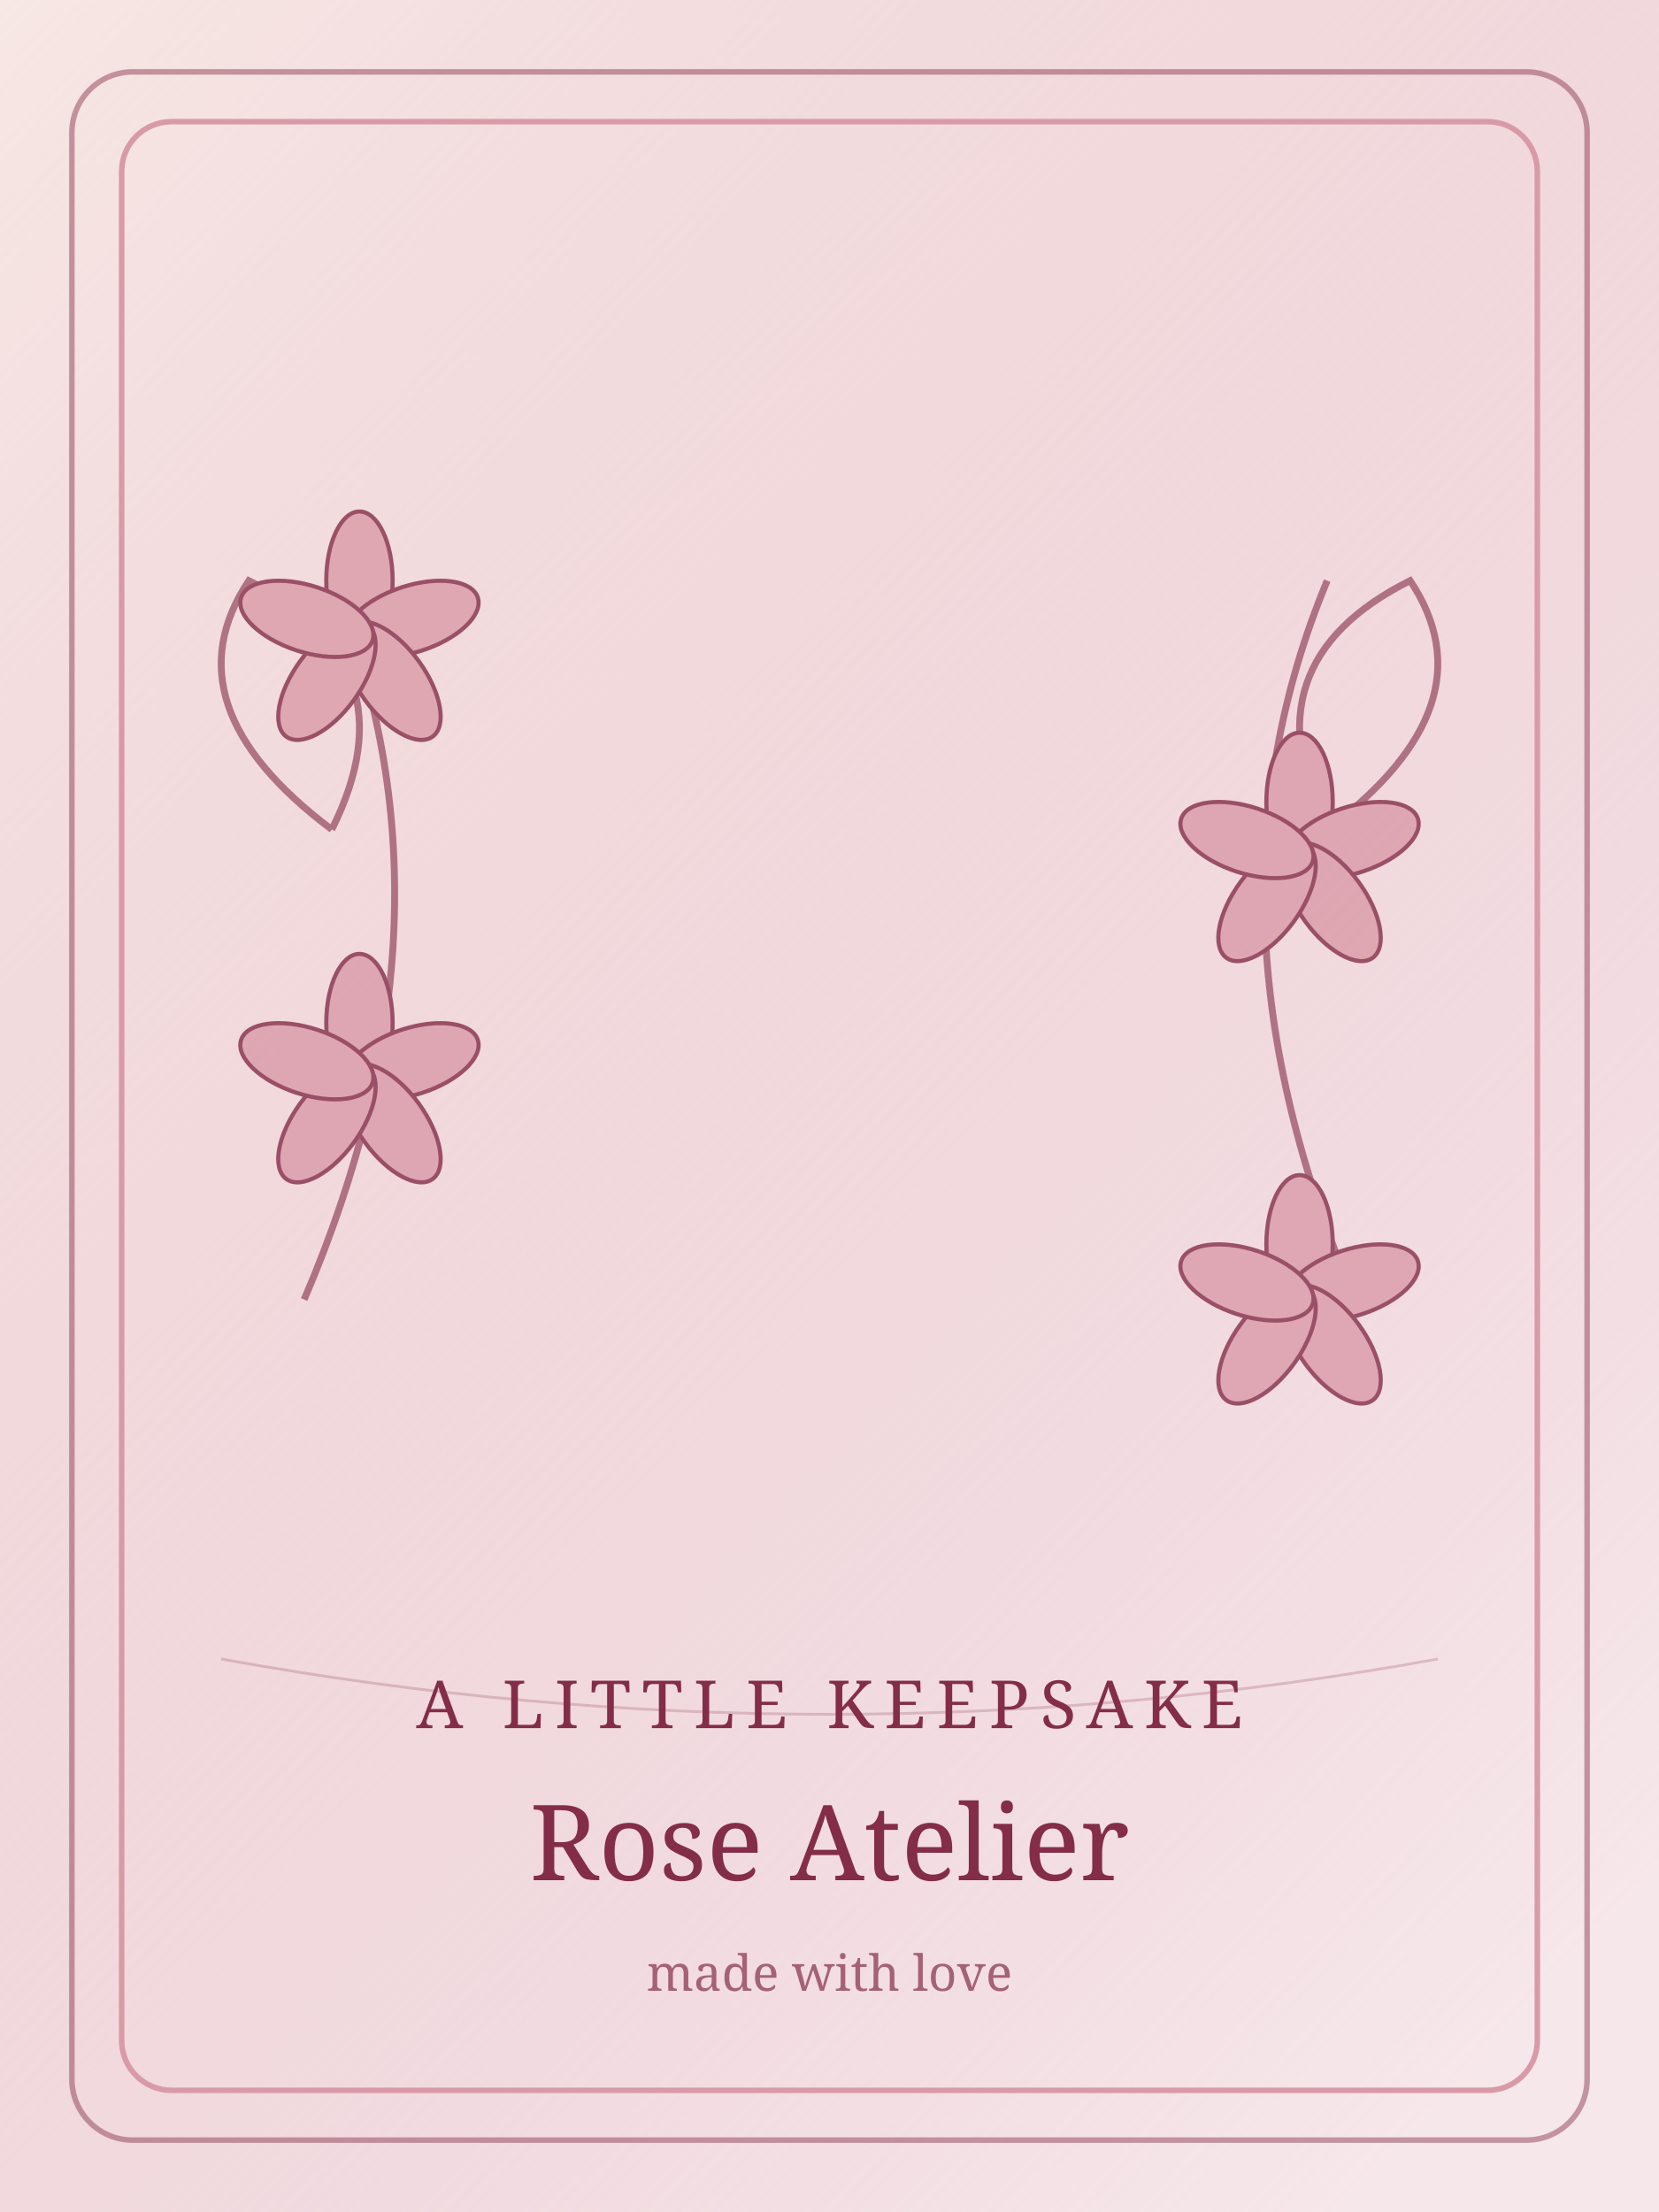
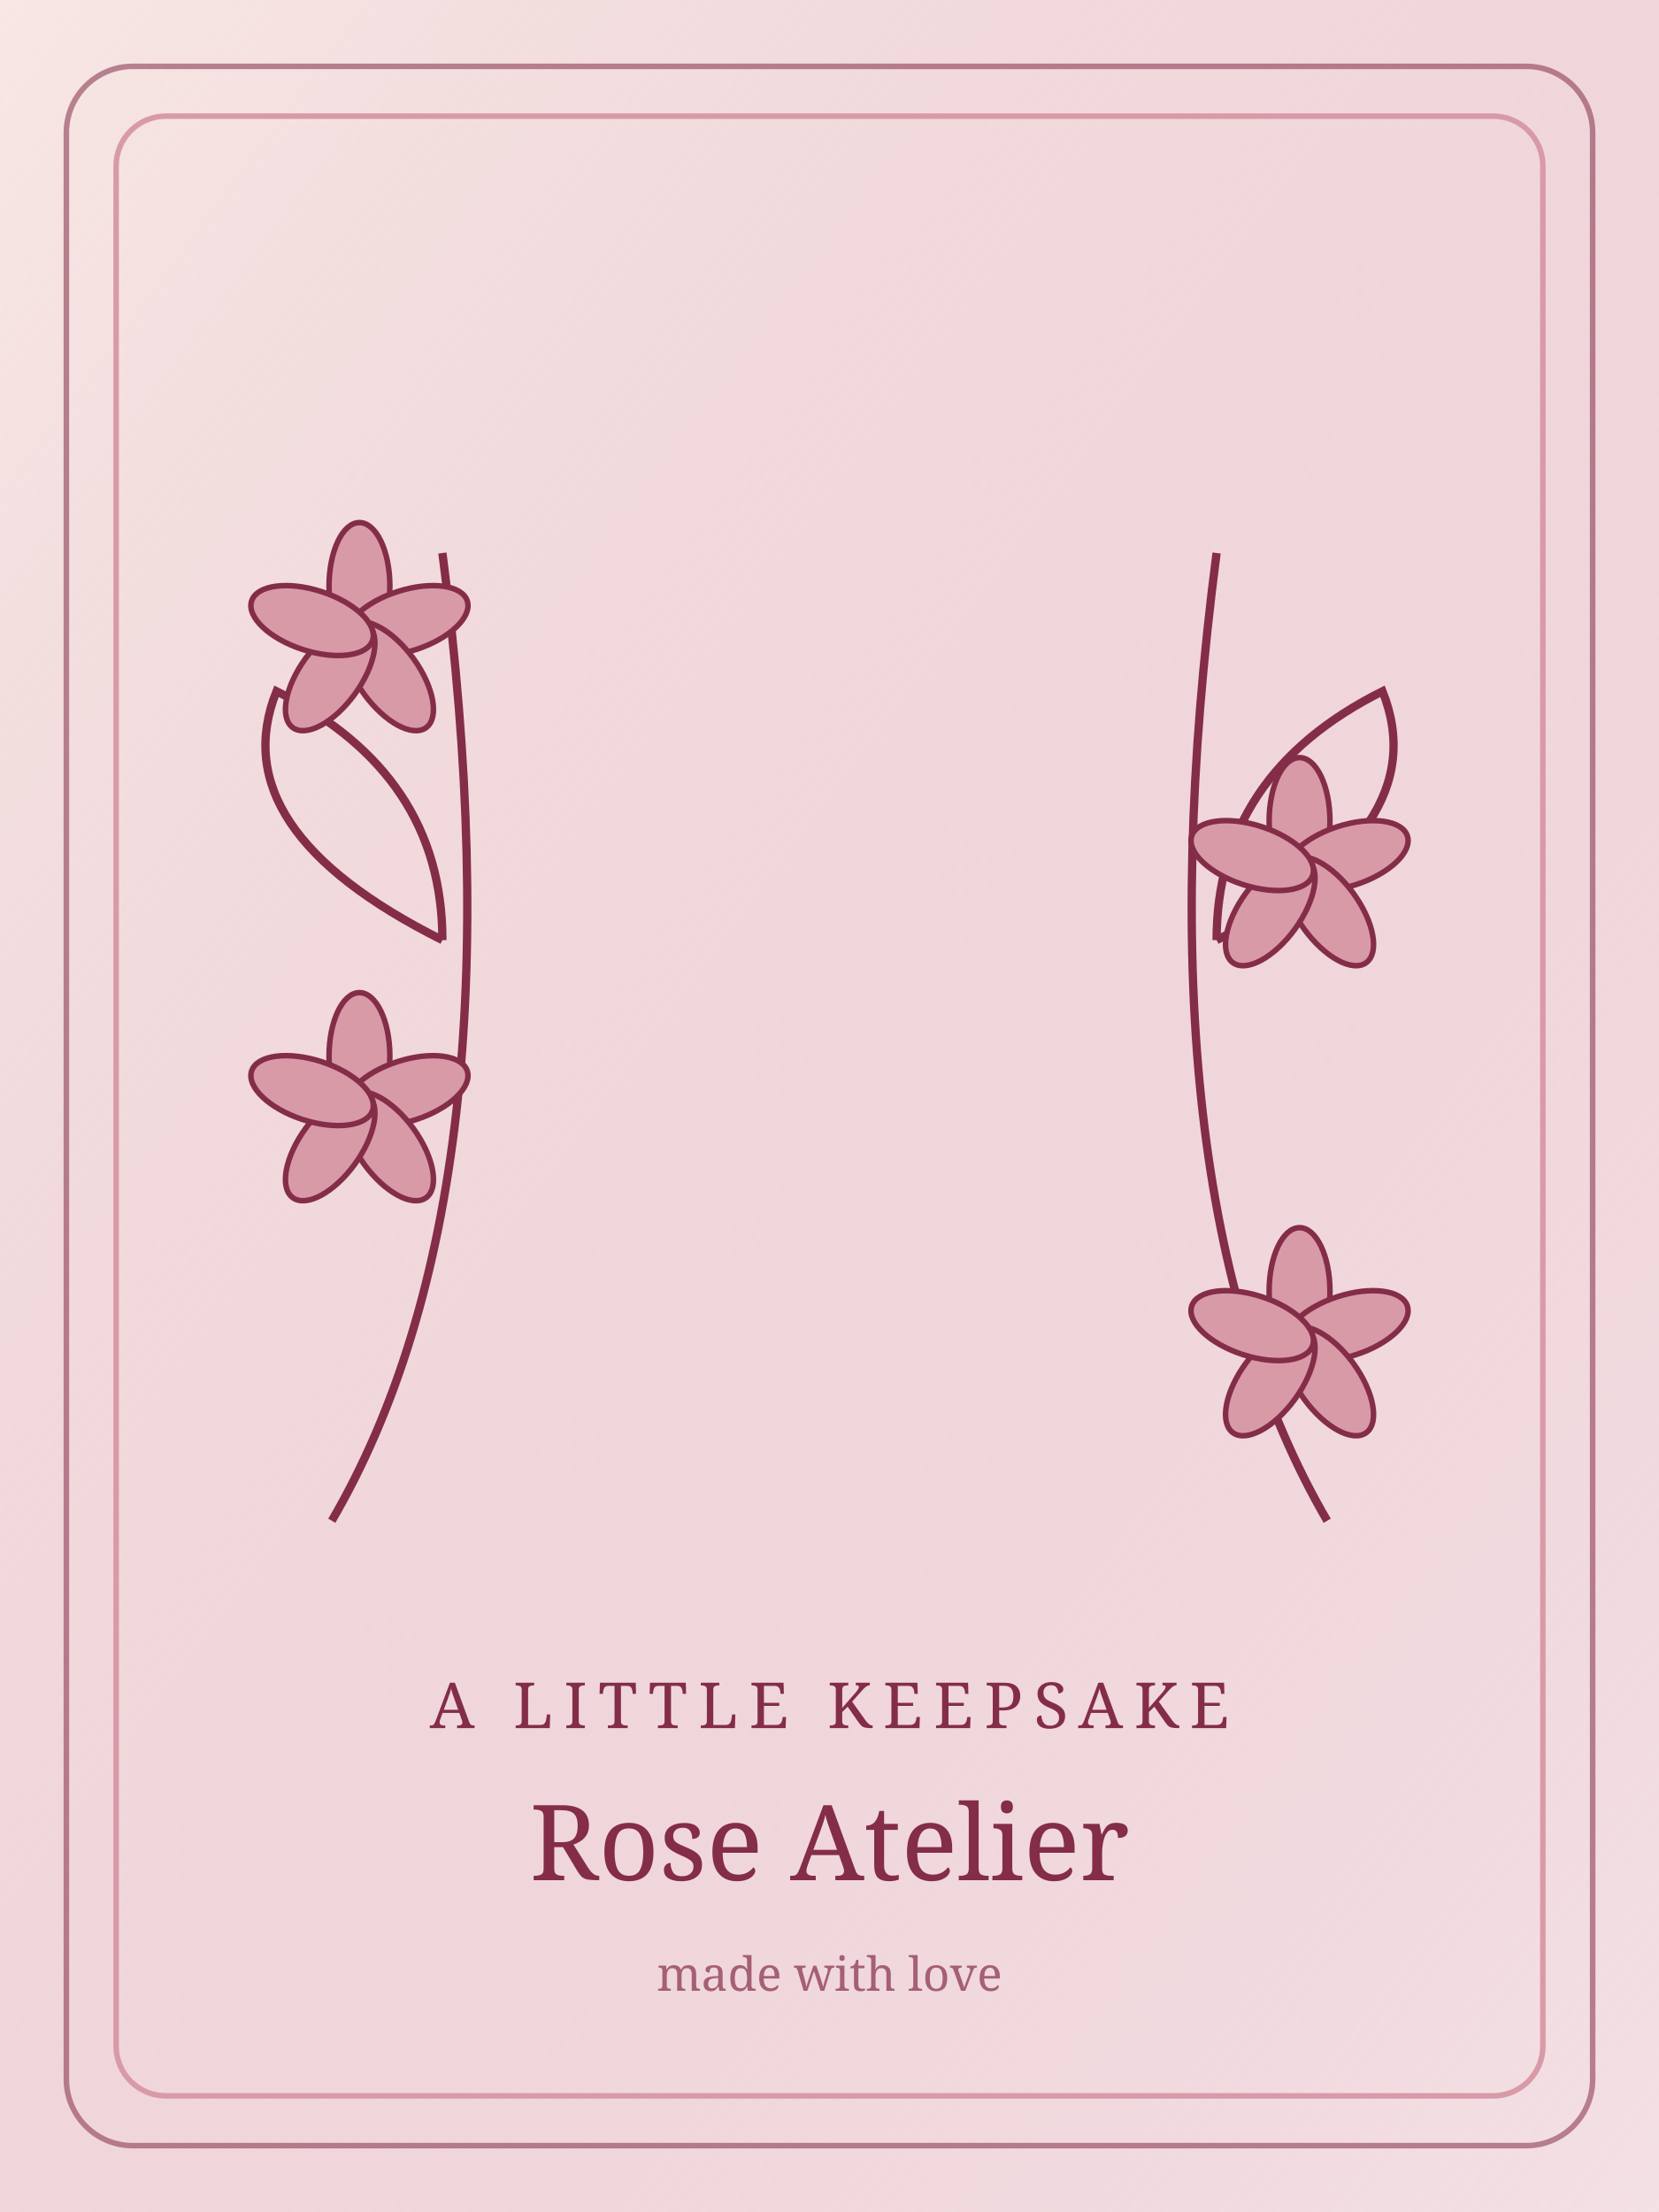
<svg xmlns="http://www.w3.org/2000/svg" viewBox="0 0 600 800">
  <defs>
-     <linearGradient id="bg" x1="0" y1="0" x2="0.8" y2="1">
+     <linearGradient id="g" x1="0" y1="0" x2="1" y2="1">
      <stop stop-color="#f7e7e5" />
-       <stop offset="1" stop-color="#d99aa8" stop-opacity=".24" />
+       <stop offset="1" stop-color="#d99aa8" stop-opacity=".3" />
    </linearGradient>
  </defs>
-   <rect width="600" height="800" fill="url(#bg)" />
-   <rect x="26" y="26" width="548" height="748" rx="22" fill="none" stroke="#842d48" stroke-width="2" opacity=".45" />
-   <rect x="44" y="44" width="512" height="712" rx="18" fill="none" stroke="#d99aa8" stroke-width="2" />
-   <g opacity=".8">
-     <g fill="none" stroke="#842d48" stroke-width="2.5" opacity=".75">
-       <path d="M120 210 Q170 330 110 470 M480 210 Q430 330 490 470" />
-       <path d="M120 300 q-60 -45 -30 -90 q60 30 30 90 M480 300 q60 -45 30 -90 q-60 30 -30 90" />
+   <rect width="600" height="800" fill="url(#g)" />
+   <rect x="24" y="24" width="552" height="752" rx="24" fill="none" stroke="#842d48" opacity=".55" stroke-width="2" />
+   <rect x="42" y="42" width="516" height="716" rx="18" fill="none" stroke="#d99aa8" stroke-width="2" />
+   <g stroke="#842d48" stroke-width="3" fill="none">
+     <path d="M120 550 Q190 430 160 200 M480 550 Q410 430 440 200" />
+     <path d="M160 340 Q80 300 100 250 Q160 280 160 340 M440 340 Q520 300 500 250 Q440 280 440 340" />
+   </g>
+   <g fill="#d99aa8" stroke="#842d48" stroke-width="2">
+     <g transform="translate(130 230)">
+       <circle r="11" />
+       <ellipse rx="11" ry="23" transform="translate(0 -18)" />
+       <ellipse rx="11" ry="23" transform="rotate(72) translate(0 -18)" />
+       <ellipse rx="11" ry="23" transform="rotate(144) translate(0 -18)" />
+       <ellipse rx="11" ry="23" transform="rotate(216) translate(0 -18)" />
+       <ellipse rx="11" ry="23" transform="rotate(288) translate(0 -18)" />
    </g>
-     <g fill="#d99aa8" stroke="#842d48" stroke-width="1.5">
-       <g transform="translate(130 230)">
-         <circle r="13" />
-         <ellipse rx="12" ry="25" transform="rotate(0) translate(0 -20)" />
-         <ellipse rx="12" ry="25" transform="rotate(72) translate(0 -20)" />
-         <ellipse rx="12" ry="25" transform="rotate(144) translate(0 -20)" />
-         <ellipse rx="12" ry="25" transform="rotate(216) translate(0 -20)" />
-         <ellipse rx="12" ry="25" transform="rotate(288) translate(0 -20)" />
-       </g>
-       <g transform="translate(470 310)">
-         <circle r="13" />
-         <ellipse rx="12" ry="25" transform="rotate(0) translate(0 -20)" />
-         <ellipse rx="12" ry="25" transform="rotate(72) translate(0 -20)" />
-         <ellipse rx="12" ry="25" transform="rotate(144) translate(0 -20)" />
-         <ellipse rx="12" ry="25" transform="rotate(216) translate(0 -20)" />
-         <ellipse rx="12" ry="25" transform="rotate(288) translate(0 -20)" />
-       </g>
-       <g transform="translate(130 390)">
-         <circle r="13" />
-         <ellipse rx="12" ry="25" transform="rotate(0) translate(0 -20)" />
-         <ellipse rx="12" ry="25" transform="rotate(72) translate(0 -20)" />
-         <ellipse rx="12" ry="25" transform="rotate(144) translate(0 -20)" />
-         <ellipse rx="12" ry="25" transform="rotate(216) translate(0 -20)" />
-         <ellipse rx="12" ry="25" transform="rotate(288) translate(0 -20)" />
-       </g>
-       <g transform="translate(470 470)">
-         <circle r="13" />
-         <ellipse rx="12" ry="25" transform="rotate(0) translate(0 -20)" />
-         <ellipse rx="12" ry="25" transform="rotate(72) translate(0 -20)" />
-         <ellipse rx="12" ry="25" transform="rotate(144) translate(0 -20)" />
-         <ellipse rx="12" ry="25" transform="rotate(216) translate(0 -20)" />
-         <ellipse rx="12" ry="25" transform="rotate(288) translate(0 -20)" />
-       </g>
+     <g transform="translate(470 315)">
+       <circle r="11" />
+       <ellipse rx="11" ry="23" transform="translate(0 -18)" />
+       <ellipse rx="11" ry="23" transform="rotate(72) translate(0 -18)" />
+       <ellipse rx="11" ry="23" transform="rotate(144) translate(0 -18)" />
+       <ellipse rx="11" ry="23" transform="rotate(216) translate(0 -18)" />
+       <ellipse rx="11" ry="23" transform="rotate(288) translate(0 -18)" />
+     </g>
+     <g transform="translate(130 400)">
+       <circle r="11" />
+       <ellipse rx="11" ry="23" transform="translate(0 -18)" />
+       <ellipse rx="11" ry="23" transform="rotate(72) translate(0 -18)" />
+       <ellipse rx="11" ry="23" transform="rotate(144) translate(0 -18)" />
+       <ellipse rx="11" ry="23" transform="rotate(216) translate(0 -18)" />
+       <ellipse rx="11" ry="23" transform="rotate(288) translate(0 -18)" />
+     </g>
+     <g transform="translate(470 485)">
+       <circle r="11" />
+       <ellipse rx="11" ry="23" transform="translate(0 -18)" />
+       <ellipse rx="11" ry="23" transform="rotate(72) translate(0 -18)" />
+       <ellipse rx="11" ry="23" transform="rotate(144) translate(0 -18)" />
+       <ellipse rx="11" ry="23" transform="rotate(216) translate(0 -18)" />
+       <ellipse rx="11" ry="23" transform="rotate(288) translate(0 -18)" />
    </g>
  </g>
-   <path d="M80 600 Q300 640 520 600" fill="none" stroke="#842d48" opacity=".22" />
-   <text x="300" y="625" text-anchor="middle" font-family="Georgia,serif" font-size="24" fill="#842d48" letter-spacing="4">A LITTLE KEEPSAKE</text>
+   <text x="300" y="625" text-anchor="middle" font-family="Georgia,serif" font-size="23" fill="#842d48" letter-spacing="4">A LITTLE KEEPSAKE</text>
  <text x="300" y="680" text-anchor="middle" font-family="Georgia,serif" font-size="38" fill="#842d48">Rose Atelier</text>
-   <text x="300" y="720" text-anchor="middle" font-family="serif" font-size="18" fill="#842d48" opacity=".7">made with love</text>
+   <text x="300" y="720" text-anchor="middle" font-family="serif" font-size="17" fill="#842d48" opacity=".7">made with love</text>
</svg>
